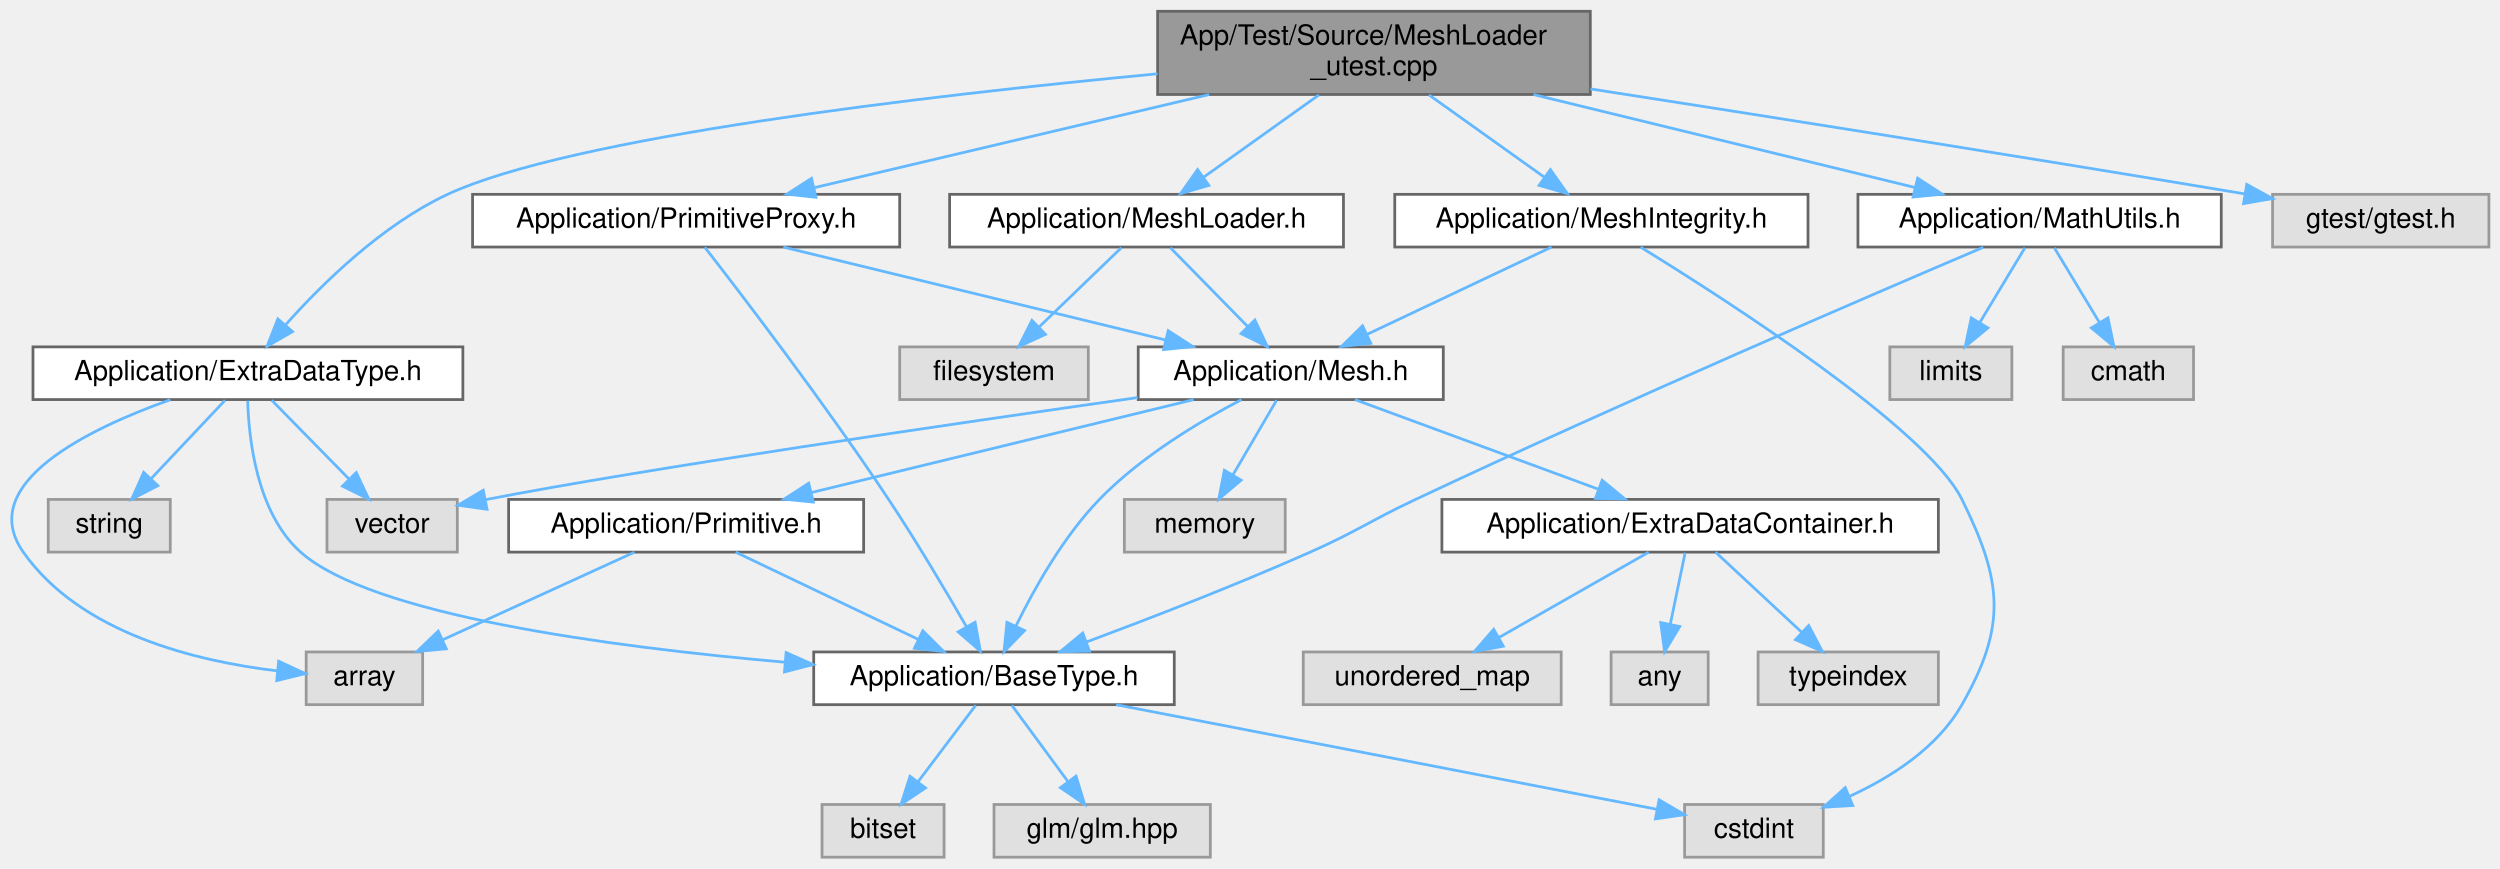
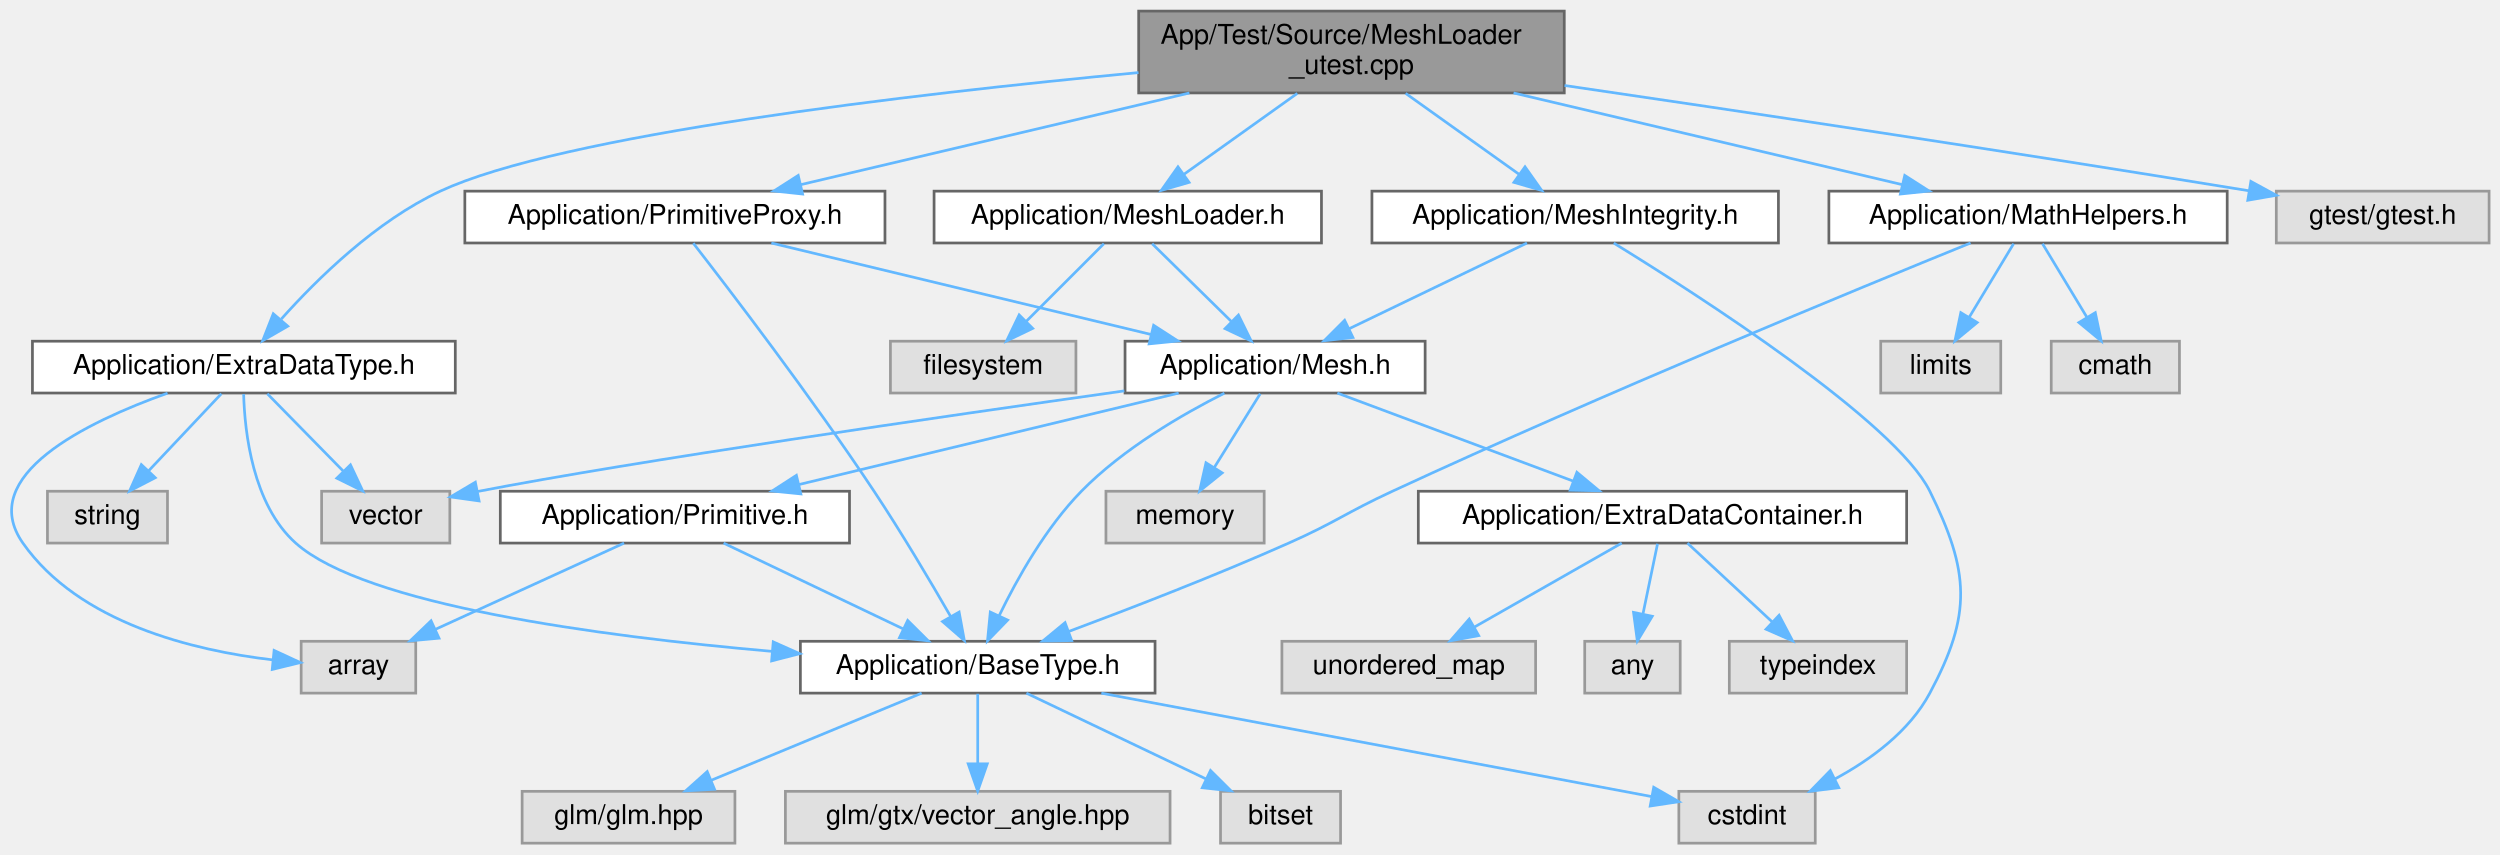
- <svg xmlns="http://www.w3.org/2000/svg" xmlns:xlink="http://www.w3.org/1999/xlink" width="901pt" height="313pt" viewBox="0.00 0.00 901.39 313.00">
+ <svg xmlns="http://www.w3.org/2000/svg" xmlns:xlink="http://www.w3.org/1999/xlink" width="916pt" height="313pt" viewBox="0.00 0.00 916.39 313.00">
  <g id="graph0" class="graph" transform="scale(1 1) rotate(0) translate(4 309)">
    <g id="Node000001" class="node">
      <g id="a_Node000001">
        <a xlink:title=" ">
          <polygon fill="#999999" stroke="#666666" points="569.39,-305 413.39,-305 413.39,-275 569.39,-275 569.39,-305" />
          <text text-anchor="start" x="421.39" y="-293" font-family="Helvetica,sans-Serif" font-size="10.00">App/Test/Source/MeshLoader</text>
          <text text-anchor="middle" x="491.39" y="-282" font-family="Helvetica,sans-Serif" font-size="10.00">_utest.cpp</text>
        </a>
      </g>
    </g>
    <g id="Node000002" class="node">
      <g id="a_Node000002">
        <a xlink:href="ExtraDataType_8h.html" target="_top" xlink:title=" ">
          <polygon fill="white" stroke="#666666" points="162.89,-184 7.89,-184 7.89,-165 162.89,-165 162.89,-184" />
          <text text-anchor="middle" x="85.39" y="-172" font-family="Helvetica,sans-Serif" font-size="10.00">Application/ExtraDataType.h</text>
        </a>
      </g>
    </g>
    <g id="edge1_Node000001_Node000002" class="edge">
      <g id="a_edge1_Node000001_Node000002">
        <a xlink:title=" ">
          <path fill="none" stroke="#63b8ff" d="M413.32,-282.46C329.24,-274.51 201.58,-259.57 157.39,-239 133.9,-228.06 112.39,-206.99 99.11,-192.12" />
          <polygon fill="#63b8ff" stroke="#63b8ff" points="101.48,-189.5 92.3,-184.21 96.17,-194.07 101.48,-189.5" />
        </a>
      </g>
    </g>
-     <g id="Node000010" class="node">
-       <g id="a_Node000010">
-         <a xlink:href="MathUtils_8h.html" target="_top" xlink:title=" ">
-           <polygon fill="white" stroke="#666666" points="796.89,-239 665.89,-239 665.89,-220 796.89,-220 796.89,-239" />
-           <text text-anchor="middle" x="731.39" y="-227" font-family="Helvetica,sans-Serif" font-size="10.00">Application/MathUtils.h</text>
-         </a>
-       </g>
-     </g>
-     <g id="edge9_Node000001_Node000010" class="edge">
-       <g id="a_edge9_Node000001_Node000010">
-         <a xlink:title=" ">
-           <path fill="none" stroke="#63b8ff" d="M548.88,-274.99C591.02,-264.72 647.42,-250.97 686.32,-241.49" />
-           <polygon fill="#63b8ff" stroke="#63b8ff" points="687.42,-244.82 696.3,-239.05 685.76,-238.02 687.42,-244.82" />
-         </a>
-       </g>
-     </g>
-     <g id="Node000013" class="node">
-       <g id="a_Node000013">
+     <g id="Node000011" class="node">
+       <g id="a_Node000011">
+         <a xlink:href="MathHelpers_8h.html" target="_top" xlink:title=" ">
+           <polygon fill="white" stroke="#666666" points="812.39,-239 666.39,-239 666.39,-220 812.39,-220 812.39,-239" />
+           <text text-anchor="middle" x="739.39" y="-227" font-family="Helvetica,sans-Serif" font-size="10.00">Application/MathHelpers.h</text>
+         </a>
+       </g>
+     </g>
+     <g id="edge10_Node000001_Node000011" class="edge">
+       <g id="a_edge10_Node000001_Node000011">
+         <a xlink:title=" ">
+           <path fill="none" stroke="#63b8ff" d="M550.8,-274.99C594.52,-264.67 653.12,-250.85 693.33,-241.37" />
+           <polygon fill="#63b8ff" stroke="#63b8ff" points="694.2,-244.76 703.13,-239.05 692.6,-237.94 694.2,-244.76" />
+         </a>
+       </g>
+     </g>
+     <g id="Node000014" class="node">
+       <g id="a_Node000014">
        <a xlink:href="MeshIntegrity_8h.html" target="_top" xlink:title=" ">
          <polygon fill="white" stroke="#666666" points="647.89,-239 498.89,-239 498.89,-220 647.89,-220 647.89,-239" />
          <text text-anchor="middle" x="573.39" y="-227" font-family="Helvetica,sans-Serif" font-size="10.00">Application/MeshIntegrity.h</text>
        </a>
      </g>
    </g>
-     <g id="edge13_Node000001_Node000013" class="edge">
-       <g id="a_edge13_Node000001_Node000013">
+     <g id="edge14_Node000001_Node000014" class="edge">
+       <g id="a_edge14_Node000001_Node000014">
        <a xlink:title=" ">
          <path fill="none" stroke="#63b8ff" d="M511.24,-274.84C523.88,-265.83 540.2,-254.18 552.94,-245.09" />
          <polygon fill="#63b8ff" stroke="#63b8ff" points="555,-247.92 561.11,-239.27 550.93,-242.22 555,-247.92" />
        </a>
      </g>
    </g>
-     <g id="Node000021" class="node">
-       <g id="a_Node000021">
+     <g id="Node000022" class="node">
+       <g id="a_Node000022">
        <a xlink:href="MeshLoader_8h.html" target="_top" xlink:title=" ">
          <polygon fill="white" stroke="#666666" points="480.39,-239 338.39,-239 338.39,-220 480.39,-220 480.39,-239" />
          <text text-anchor="middle" x="409.39" y="-227" font-family="Helvetica,sans-Serif" font-size="10.00">Application/MeshLoader.h</text>
        </a>
      </g>
    </g>
-     <g id="edge26_Node000001_Node000021" class="edge">
-       <g id="a_edge26_Node000001_Node000021">
+     <g id="edge27_Node000001_Node000022" class="edge">
+       <g id="a_edge27_Node000001_Node000022">
        <a xlink:title=" ">
          <path fill="none" stroke="#63b8ff" d="M471.54,-274.84C458.91,-265.83 442.59,-254.18 429.85,-245.09" />
          <polygon fill="#63b8ff" stroke="#63b8ff" points="431.86,-242.22 421.68,-239.27 427.79,-247.92 431.86,-242.22" />
        </a>
      </g>
    </g>
-     <g id="Node000023" class="node">
-       <g id="a_Node000023">
+     <g id="Node000024" class="node">
+       <g id="a_Node000024">
        <a xlink:href="PrimitiveProxy_8h.html" target="_top" xlink:title=" ">
          <polygon fill="white" stroke="#666666" points="320.39,-239 166.39,-239 166.39,-220 320.39,-220 320.39,-239" />
          <text text-anchor="middle" x="243.39" y="-227" font-family="Helvetica,sans-Serif" font-size="10.00">Application/PrimitiveProxy.h</text>
        </a>
      </g>
    </g>
-     <g id="edge29_Node000001_Node000023" class="edge">
-       <g id="a_edge29_Node000001_Node000023">
+     <g id="edge30_Node000001_Node000024" class="edge">
+       <g id="a_edge30_Node000001_Node000024">
        <a xlink:title=" ">
          <path fill="none" stroke="#63b8ff" d="M431.99,-274.99C388.27,-264.67 329.67,-250.85 289.46,-241.37" />
          <polygon fill="#63b8ff" stroke="#63b8ff" points="290.19,-237.94 279.66,-239.05 288.59,-244.76 290.19,-237.94" />
        </a>
      </g>
    </g>
-     <g id="Node000024" class="node">
-       <g id="a_Node000024">
-         <a xlink:title=" ">
-           <polygon fill="#e0e0e0" stroke="#999999" points="893.39,-239 815.39,-239 815.39,-220 893.39,-220 893.39,-239" />
-           <text text-anchor="middle" x="854.39" y="-227" font-family="Helvetica,sans-Serif" font-size="10.00">gtest/gtest.h</text>
-         </a>
-       </g>
-     </g>
-     <g id="edge32_Node000001_Node000024" class="edge">
-       <g id="a_edge32_Node000001_Node000024">
-         <a xlink:title=" ">
-           <path fill="none" stroke="#63b8ff" d="M569.45,-277.01C630.87,-267.48 718.89,-253.62 805.38,-239.15" />
-           <polygon fill="#63b8ff" stroke="#63b8ff" points="806.09,-242.58 815.37,-237.47 804.93,-235.67 806.09,-242.58" />
+     <g id="Node000025" class="node">
+       <g id="a_Node000025">
+         <a xlink:title=" ">
+           <polygon fill="#e0e0e0" stroke="#999999" points="908.39,-239 830.39,-239 830.39,-220 908.39,-220 908.39,-239" />
+           <text text-anchor="middle" x="869.39" y="-227" font-family="Helvetica,sans-Serif" font-size="10.00">gtest/gtest.h</text>
+         </a>
+       </g>
+     </g>
+     <g id="edge33_Node000001_Node000025" class="edge">
+       <g id="a_edge33_Node000001_Node000025">
+         <a xlink:title=" ">
+           <path fill="none" stroke="#63b8ff" d="M569.49,-277.73C634.06,-268.28 728.42,-254.17 820.34,-239.14" />
+           <polygon fill="#63b8ff" stroke="#63b8ff" points="821.07,-242.57 830.38,-237.49 819.94,-235.66 821.07,-242.57" />
        </a>
      </g>
    </g>
    <g id="Node000003" class="node">
      <g id="a_Node000003">
        <a xlink:href="BaseType_8h.html" target="_top" xlink:title=" ">
          <polygon fill="white" stroke="#666666" points="419.39,-74 289.39,-74 289.39,-55 419.39,-55 419.39,-74" />
          <text text-anchor="middle" x="354.39" y="-62" font-family="Helvetica,sans-Serif" font-size="10.00">Application/BaseType.h</text>
        </a>
      </g>
    </g>
    <g id="edge2_Node000002_Node000003" class="edge">
      <g id="a_edge2_Node000002_Node000003">
        <a xlink:title=" ">
          <path fill="none" stroke="#63b8ff" d="M85.31,-164.6C85.69,-150.73 88.59,-124.09 104.39,-110 129.73,-87.41 215.07,-75.89 279.04,-70.3" />
          <polygon fill="#63b8ff" stroke="#63b8ff" points="279.44,-73.78 289.11,-69.46 278.85,-66.81 279.44,-73.78" />
        </a>
      </g>
    </g>
+     <g id="Node000008" class="node">
+       <g id="a_Node000008">
+         <a xlink:title=" ">
+           <polygon fill="#e0e0e0" stroke="#999999" points="148.39,-74 106.39,-74 106.39,-55 148.39,-55 148.39,-74" />
+           <text text-anchor="middle" x="127.39" y="-62" font-family="Helvetica,sans-Serif" font-size="10.00">array</text>
+         </a>
+       </g>
+     </g>
+     <g id="edge7_Node000002_Node000008" class="edge">
+       <g id="a_edge7_Node000002_Node000008">
+         <a xlink:title=" ">
+           <path fill="none" stroke="#63b8ff" d="M57.41,-164.95C27.66,-154.36 -12.9,-134.65 4.39,-110 24.96,-80.7 66.84,-70.61 95.98,-67.18" />
+           <polygon fill="#63b8ff" stroke="#63b8ff" points="96.47,-70.65 106.08,-66.2 95.79,-63.68 96.47,-70.65" />
+         </a>
+       </g>
+     </g>
+     <g id="Node000009" class="node">
+       <g id="a_Node000009">
+         <a xlink:title=" ">
+           <polygon fill="#e0e0e0" stroke="#999999" points="57.39,-129 13.39,-129 13.39,-110 57.39,-110 57.39,-129" />
+           <text text-anchor="middle" x="35.39" y="-117" font-family="Helvetica,sans-Serif" font-size="10.00">string</text>
+         </a>
+       </g>
+     </g>
+     <g id="edge8_Node000002_Node000009" class="edge">
+       <g id="a_edge8_Node000002_Node000009">
+         <a xlink:title=" ">
+           <path fill="none" stroke="#63b8ff" d="M77.14,-164.75C69.93,-157.11 59.29,-145.82 50.55,-136.56" />
+           <polygon fill="#63b8ff" stroke="#63b8ff" points="52.91,-133.96 43.5,-129.09 47.81,-138.76 52.91,-133.96" />
+         </a>
+       </g>
+     </g>
+     <g id="Node000010" class="node">
+       <g id="a_Node000010">
+         <a xlink:title=" ">
+           <polygon fill="#e0e0e0" stroke="#999999" points="160.89,-129 113.89,-129 113.89,-110 160.89,-110 160.89,-129" />
+           <text text-anchor="middle" x="137.39" y="-117" font-family="Helvetica,sans-Serif" font-size="10.00">vector</text>
+         </a>
+       </g>
+     </g>
+     <g id="edge9_Node000002_Node000010" class="edge">
+       <g id="a_edge9_Node000002_Node000010">
+         <a xlink:title=" ">
+           <path fill="none" stroke="#63b8ff" d="M93.98,-164.75C101.55,-157.03 112.77,-145.6 121.91,-136.28" />
+           <polygon fill="#63b8ff" stroke="#63b8ff" points="124.46,-138.68 128.97,-129.09 119.47,-133.78 124.46,-138.68" />
+         </a>
+       </g>
+     </g>
+     <g id="Node000004" class="node">
+       <g id="a_Node000004">
+         <a xlink:title=" ">
+           <polygon fill="#e0e0e0" stroke="#999999" points="265.39,-19 187.39,-19 187.39,0 265.39,0 265.39,-19" />
+           <text text-anchor="middle" x="226.39" y="-7" font-family="Helvetica,sans-Serif" font-size="10.00">glm/glm.hpp</text>
+         </a>
+       </g>
+     </g>
+     <g id="edge3_Node000003_Node000004" class="edge">
+       <g id="a_edge3_Node000003_Node000004">
+         <a xlink:title=" ">
+           <path fill="none" stroke="#63b8ff" d="M333.83,-54.98C312.96,-46.34 280.42,-32.87 256.62,-23.02" />
+           <polygon fill="#63b8ff" stroke="#63b8ff" points="257.91,-19.76 247.33,-19.17 255.23,-26.23 257.91,-19.76" />
+         </a>
+       </g>
+     </g>
+     <g id="Node000005" class="node">
+       <g id="a_Node000005">
+         <a xlink:title=" ">
+           <polygon fill="#e0e0e0" stroke="#999999" points="424.89,-19 283.89,-19 283.89,0 424.89,0 424.89,-19" />
+           <text text-anchor="middle" x="354.39" y="-7" font-family="Helvetica,sans-Serif" font-size="10.00">glm/gtx/vector_angle.hpp</text>
+         </a>
+       </g>
+     </g>
+     <g id="edge4_Node000003_Node000005" class="edge">
+       <g id="a_edge4_Node000003_Node000005">
+         <a xlink:title=" ">
+           <path fill="none" stroke="#63b8ff" d="M354.39,-54.75C354.39,-47.8 354.39,-37.85 354.39,-29.13" />
+           <polygon fill="#63b8ff" stroke="#63b8ff" points="357.89,-29.09 354.39,-19.09 350.89,-29.09 357.89,-29.09" />
+         </a>
+       </g>
+     </g>
+     <g id="Node000006" class="node">
+       <g id="a_Node000006">
+         <a xlink:title=" ">
+           <polygon fill="#e0e0e0" stroke="#999999" points="487.39,-19 443.39,-19 443.39,0 487.39,0 487.39,-19" />
+           <text text-anchor="middle" x="465.39" y="-7" font-family="Helvetica,sans-Serif" font-size="10.00">bitset</text>
+         </a>
+       </g>
+     </g>
+     <g id="edge5_Node000003_Node000006" class="edge">
+       <g id="a_edge5_Node000003_Node000006">
+         <a xlink:title=" ">
+           <path fill="none" stroke="#63b8ff" d="M372.23,-54.98C390,-46.5 417.54,-33.35 438.07,-23.54" />
+           <polygon fill="#63b8ff" stroke="#63b8ff" points="439.72,-26.64 447.24,-19.17 436.7,-20.32 439.72,-26.64" />
+         </a>
+       </g>
+     </g>
    <g id="Node000007" class="node">
      <g id="a_Node000007">
        <a xlink:title=" ">
-           <polygon fill="#e0e0e0" stroke="#999999" points="148.39,-74 106.39,-74 106.39,-55 148.39,-55 148.39,-74" />
-           <text text-anchor="middle" x="127.39" y="-62" font-family="Helvetica,sans-Serif" font-size="10.00">array</text>
-         </a>
-       </g>
-     </g>
-     <g id="edge6_Node000002_Node000007" class="edge">
-       <g id="a_edge6_Node000002_Node000007">
-         <a xlink:title=" ">
-           <path fill="none" stroke="#63b8ff" d="M57.41,-164.95C27.66,-154.36 -12.9,-134.65 4.39,-110 24.96,-80.7 66.84,-70.61 95.98,-67.18" />
-           <polygon fill="#63b8ff" stroke="#63b8ff" points="96.47,-70.65 106.08,-66.2 95.79,-63.68 96.47,-70.65" />
-         </a>
-       </g>
-     </g>
-     <g id="Node000008" class="node">
-       <g id="a_Node000008">
-         <a xlink:title=" ">
-           <polygon fill="#e0e0e0" stroke="#999999" points="57.39,-129 13.39,-129 13.39,-110 57.39,-110 57.39,-129" />
-           <text text-anchor="middle" x="35.39" y="-117" font-family="Helvetica,sans-Serif" font-size="10.00">string</text>
-         </a>
-       </g>
-     </g>
-     <g id="edge7_Node000002_Node000008" class="edge">
-       <g id="a_edge7_Node000002_Node000008">
-         <a xlink:title=" ">
-           <path fill="none" stroke="#63b8ff" d="M77.14,-164.75C69.93,-157.11 59.29,-145.82 50.55,-136.56" />
-           <polygon fill="#63b8ff" stroke="#63b8ff" points="52.91,-133.96 43.5,-129.09 47.81,-138.76 52.91,-133.96" />
-         </a>
-       </g>
-     </g>
-     <g id="Node000009" class="node">
-       <g id="a_Node000009">
-         <a xlink:title=" ">
-           <polygon fill="#e0e0e0" stroke="#999999" points="160.89,-129 113.89,-129 113.89,-110 160.89,-110 160.89,-129" />
-           <text text-anchor="middle" x="137.39" y="-117" font-family="Helvetica,sans-Serif" font-size="10.00">vector</text>
-         </a>
-       </g>
-     </g>
-     <g id="edge8_Node000002_Node000009" class="edge">
-       <g id="a_edge8_Node000002_Node000009">
-         <a xlink:title=" ">
-           <path fill="none" stroke="#63b8ff" d="M93.98,-164.75C101.55,-157.03 112.77,-145.6 121.91,-136.28" />
-           <polygon fill="#63b8ff" stroke="#63b8ff" points="124.46,-138.68 128.97,-129.09 119.47,-133.78 124.46,-138.68" />
-         </a>
-       </g>
-     </g>
-     <g id="Node000004" class="node">
-       <g id="a_Node000004">
-         <a xlink:title=" ">
-           <polygon fill="#e0e0e0" stroke="#999999" points="432.39,-19 354.39,-19 354.39,0 432.39,0 432.39,-19" />
-           <text text-anchor="middle" x="393.39" y="-7" font-family="Helvetica,sans-Serif" font-size="10.00">glm/glm.hpp</text>
-         </a>
-       </g>
-     </g>
-     <g id="edge3_Node000003_Node000004" class="edge">
-       <g id="a_edge3_Node000003_Node000004">
-         <a xlink:title=" ">
-           <path fill="none" stroke="#63b8ff" d="M360.83,-54.75C366.29,-47.34 374.26,-36.5 380.95,-27.41" />
-           <polygon fill="#63b8ff" stroke="#63b8ff" points="383.97,-29.22 387.07,-19.09 378.33,-25.07 383.97,-29.22" />
-         </a>
-       </g>
-     </g>
-     <g id="Node000005" class="node">
-       <g id="a_Node000005">
-         <a xlink:title=" ">
-           <polygon fill="#e0e0e0" stroke="#999999" points="336.39,-19 292.39,-19 292.39,0 336.39,0 336.39,-19" />
-           <text text-anchor="middle" x="314.39" y="-7" font-family="Helvetica,sans-Serif" font-size="10.00">bitset</text>
-         </a>
-       </g>
-     </g>
-     <g id="edge4_Node000003_Node000005" class="edge">
-       <g id="a_edge4_Node000003_Node000005">
-         <a xlink:title=" ">
-           <path fill="none" stroke="#63b8ff" d="M347.79,-54.75C342.14,-47.26 333.85,-36.28 326.94,-27.13" />
-           <polygon fill="#63b8ff" stroke="#63b8ff" points="329.69,-24.96 320.88,-19.09 324.11,-29.18 329.69,-24.96" />
-         </a>
-       </g>
-     </g>
-     <g id="Node000006" class="node">
-       <g id="a_Node000006">
-         <a xlink:title=" ">
-           <polygon fill="#e0e0e0" stroke="#999999" points="653.39,-19 603.39,-19 603.39,0 653.39,0 653.39,-19" />
-           <text text-anchor="middle" x="628.39" y="-7" font-family="Helvetica,sans-Serif" font-size="10.00">cstdint</text>
-         </a>
-       </g>
-     </g>
-     <g id="edge5_Node000003_Node000006" class="edge">
-       <g id="a_edge5_Node000003_Node000006">
-         <a xlink:title=" ">
-           <path fill="none" stroke="#63b8ff" d="M398.42,-54.98C452.65,-44.49 543.69,-26.88 593.4,-17.27" />
-           <polygon fill="#63b8ff" stroke="#63b8ff" points="594.2,-20.68 603.35,-15.34 592.87,-13.81 594.2,-20.68" />
-         </a>
-       </g>
-     </g>
-     <g id="edge10_Node000010_Node000003" class="edge">
-       <g id="a_edge10_Node000010_Node000003">
-         <a xlink:title=" ">
-           <path fill="none" stroke="#63b8ff" d="M711.08,-219.9C671.45,-203.04 581.17,-164.2 506.39,-129 489.31,-120.96 485.65,-117.66 468.39,-110 441.67,-98.13 410.73,-86.16 387.83,-77.63" />
+           <polygon fill="#e0e0e0" stroke="#999999" points="661.39,-19 611.39,-19 611.39,0 661.39,0 661.39,-19" />
+           <text text-anchor="middle" x="636.39" y="-7" font-family="Helvetica,sans-Serif" font-size="10.00">cstdint</text>
+         </a>
+       </g>
+     </g>
+     <g id="edge6_Node000003_Node000007" class="edge">
+       <g id="a_edge6_Node000003_Node000007">
+         <a xlink:title=" ">
+           <path fill="none" stroke="#63b8ff" d="M399.7,-54.98C455.93,-44.42 550.59,-26.63 601.49,-17.06" />
+           <polygon fill="#63b8ff" stroke="#63b8ff" points="602.18,-20.49 611.37,-15.2 600.89,-13.61 602.18,-20.49" />
+         </a>
+       </g>
+     </g>
+     <g id="edge11_Node000011_Node000003" class="edge">
+       <g id="a_edge11_Node000011_Node000003">
+         <a xlink:title=" ">
+           <path fill="none" stroke="#63b8ff" d="M718.32,-220C677.23,-203.31 583.63,-164.76 506.39,-129 489.26,-121.07 485.65,-117.66 468.39,-110 441.67,-98.13 410.73,-86.16 387.83,-77.63" />
          <polygon fill="#63b8ff" stroke="#63b8ff" points="388.83,-74.27 378.23,-74.08 386.4,-80.83 388.83,-74.27" />
-         </a>
-       </g>
-     </g>
-     <g id="Node000011" class="node">
-       <g id="a_Node000011">
-         <a xlink:title=" ">
-           <polygon fill="#e0e0e0" stroke="#999999" points="786.89,-184 739.89,-184 739.89,-165 786.89,-165 786.89,-184" />
-           <text text-anchor="middle" x="763.39" y="-172" font-family="Helvetica,sans-Serif" font-size="10.00">cmath</text>
-         </a>
-       </g>
-     </g>
-     <g id="edge11_Node000010_Node000011" class="edge">
-       <g id="a_edge11_Node000010_Node000011">
-         <a xlink:title=" ">
-           <path fill="none" stroke="#63b8ff" d="M736.68,-219.75C741.11,-212.42 747.56,-201.73 753.01,-192.7" />
-           <polygon fill="#63b8ff" stroke="#63b8ff" points="756.04,-194.46 758.21,-184.09 750.04,-190.84 756.04,-194.46" />
        </a>
      </g>
    </g>
    <g id="Node000012" class="node">
      <g id="a_Node000012">
        <a xlink:title=" ">
-           <polygon fill="#e0e0e0" stroke="#999999" points="721.39,-184 677.39,-184 677.39,-165 721.39,-165 721.39,-184" />
-           <text text-anchor="middle" x="699.39" y="-172" font-family="Helvetica,sans-Serif" font-size="10.00">limits</text>
-         </a>
-       </g>
-     </g>
-     <g id="edge12_Node000010_Node000012" class="edge">
-       <g id="a_edge12_Node000010_Node000012">
-         <a xlink:title=" ">
-           <path fill="none" stroke="#63b8ff" d="M726.11,-219.75C721.68,-212.42 715.23,-201.73 709.78,-192.7" />
-           <polygon fill="#63b8ff" stroke="#63b8ff" points="712.75,-190.84 704.58,-184.09 706.75,-194.46 712.75,-190.84" />
-         </a>
-       </g>
-     </g>
-     <g id="edge25_Node000013_Node000006" class="edge">
-       <g id="a_edge25_Node000013_Node000006">
-         <a xlink:title=" ">
-           <path fill="none" stroke="#63b8ff" d="M587.53,-219.96C618.54,-200.88 690.81,-154.48 703.39,-129 717.96,-99.51 719.67,-83.58 703.39,-55 694.58,-39.53 678.04,-28.88 662.73,-21.89" />
-           <polygon fill="#63b8ff" stroke="#63b8ff" points="664.01,-18.63 653.44,-18 661.31,-25.09 664.01,-18.63" />
-         </a>
-       </g>
-     </g>
-     <g id="Node000014" class="node">
-       <g id="a_Node000014">
-         <a xlink:href="Mesh_8h.html" target="_top" xlink:title=" ">
-           <polygon fill="white" stroke="#666666" points="516.39,-184 406.39,-184 406.39,-165 516.39,-165 516.39,-184" />
-           <text text-anchor="middle" x="461.39" y="-172" font-family="Helvetica,sans-Serif" font-size="10.00">Application/Mesh.h</text>
-         </a>
-       </g>
-     </g>
-     <g id="edge14_Node000013_Node000014" class="edge">
-       <g id="a_edge14_Node000013_Node000014">
-         <a xlink:title=" ">
-           <path fill="none" stroke="#63b8ff" d="M555.4,-219.98C537.46,-211.5 509.68,-198.35 488.96,-188.54" />
-           <polygon fill="#63b8ff" stroke="#63b8ff" points="490.25,-185.28 479.72,-184.17 487.26,-191.61 490.25,-185.28" />
-         </a>
-       </g>
-     </g>
-     <g id="edge15_Node000014_Node000003" class="edge">
-       <g id="a_edge15_Node000014_Node000003">
-         <a xlink:title=" ">
-           <path fill="none" stroke="#63b8ff" d="M443.64,-164.99C428.67,-157.17 407.36,-144.47 392.39,-129 379.44,-115.61 368.97,-97.01 362.32,-83.4" />
-           <polygon fill="#63b8ff" stroke="#63b8ff" points="365.4,-81.72 358.01,-74.14 359.06,-84.68 365.4,-81.72" />
-         </a>
-       </g>
-     </g>
-     <g id="edge24_Node000014_Node000009" class="edge">
-       <g id="a_edge24_Node000014_Node000009">
-         <a xlink:title=" ">
-           <path fill="none" stroke="#63b8ff" d="M406.2,-165.73C338.97,-156.17 228.28,-140.03 171.14,-128.93" />
-           <polygon fill="#63b8ff" stroke="#63b8ff" points="171.61,-125.45 161.12,-126.91 170.24,-132.31 171.61,-125.45" />
+           <polygon fill="#e0e0e0" stroke="#999999" points="794.89,-184 747.89,-184 747.89,-165 794.89,-165 794.89,-184" />
+           <text text-anchor="middle" x="771.39" y="-172" font-family="Helvetica,sans-Serif" font-size="10.00">cmath</text>
+         </a>
+       </g>
+     </g>
+     <g id="edge12_Node000011_Node000012" class="edge">
+       <g id="a_edge12_Node000011_Node000012">
+         <a xlink:title=" ">
+           <path fill="none" stroke="#63b8ff" d="M744.68,-219.75C749.11,-212.42 755.56,-201.73 761.01,-192.7" />
+           <polygon fill="#63b8ff" stroke="#63b8ff" points="764.04,-194.46 766.21,-184.09 758.04,-190.84 764.04,-194.46" />
+         </a>
+       </g>
+     </g>
+     <g id="Node000013" class="node">
+       <g id="a_Node000013">
+         <a xlink:title=" ">
+           <polygon fill="#e0e0e0" stroke="#999999" points="729.39,-184 685.39,-184 685.39,-165 729.39,-165 729.39,-184" />
+           <text text-anchor="middle" x="707.39" y="-172" font-family="Helvetica,sans-Serif" font-size="10.00">limits</text>
+         </a>
+       </g>
+     </g>
+     <g id="edge13_Node000011_Node000013" class="edge">
+       <g id="a_edge13_Node000011_Node000013">
+         <a xlink:title=" ">
+           <path fill="none" stroke="#63b8ff" d="M734.11,-219.75C729.68,-212.42 723.23,-201.73 717.78,-192.7" />
+           <polygon fill="#63b8ff" stroke="#63b8ff" points="720.75,-190.84 712.58,-184.09 714.75,-194.46 720.75,-190.84" />
+         </a>
+       </g>
+     </g>
+     <g id="edge26_Node000014_Node000007" class="edge">
+       <g id="a_edge26_Node000014_Node000007">
+         <a xlink:title=" ">
+           <path fill="none" stroke="#63b8ff" d="M587.53,-219.96C618.54,-200.88 690.81,-154.48 703.39,-129 717.96,-99.51 718.94,-83.98 703.39,-55 695.89,-41 681.82,-30.66 668.51,-23.48" />
+           <polygon fill="#63b8ff" stroke="#63b8ff" points="670.02,-20.33 659.51,-19.02 666.91,-26.6 670.02,-20.33" />
        </a>
      </g>
    </g>
    <g id="Node000015" class="node">
      <g id="a_Node000015">
+         <a xlink:href="Mesh_8h.html" target="_top" xlink:title=" ">
+           <polygon fill="white" stroke="#666666" points="518.39,-184 408.39,-184 408.39,-165 518.39,-165 518.39,-184" />
+           <text text-anchor="middle" x="463.39" y="-172" font-family="Helvetica,sans-Serif" font-size="10.00">Application/Mesh.h</text>
+         </a>
+       </g>
+     </g>
+     <g id="edge15_Node000014_Node000015" class="edge">
+       <g id="a_edge15_Node000014_Node000015">
+         <a xlink:title=" ">
+           <path fill="none" stroke="#63b8ff" d="M555.72,-219.98C538.11,-211.5 510.82,-198.35 490.47,-188.54" />
+           <polygon fill="#63b8ff" stroke="#63b8ff" points="491.92,-185.36 481.39,-184.17 488.88,-191.66 491.92,-185.36" />
+         </a>
+       </g>
+     </g>
+     <g id="edge16_Node000015_Node000003" class="edge">
+       <g id="a_edge16_Node000015_Node000003">
+         <a xlink:title=" ">
+           <path fill="none" stroke="#63b8ff" d="M444.81,-164.95C429.42,-157.19 407.66,-144.59 392.39,-129 379.36,-115.69 368.89,-97.08 362.28,-83.45" />
+           <polygon fill="#63b8ff" stroke="#63b8ff" points="365.36,-81.77 357.98,-74.16 359,-84.71 365.36,-81.77" />
+         </a>
+       </g>
+     </g>
+     <g id="edge25_Node000015_Node000010" class="edge">
+       <g id="a_edge25_Node000015_Node000010">
+         <a xlink:title=" ">
+           <path fill="none" stroke="#63b8ff" d="M408.13,-165.79C340.47,-156.24 228.77,-140.08 171.21,-128.94" />
+           <polygon fill="#63b8ff" stroke="#63b8ff" points="171.61,-125.45 161.12,-126.92 170.24,-132.31 171.61,-125.45" />
+         </a>
+       </g>
+     </g>
+     <g id="Node000016" class="node">
+       <g id="a_Node000016">
        <a xlink:href="ExtraDataContainer_8h.html" target="_top" xlink:title=" ">
          <polygon fill="white" stroke="#666666" points="694.89,-129 515.89,-129 515.89,-110 694.89,-110 694.89,-129" />
          <text text-anchor="middle" x="605.39" y="-117" font-family="Helvetica,sans-Serif" font-size="10.00">Application/ExtraDataContainer.h</text>
        </a>
      </g>
    </g>
-     <g id="edge16_Node000014_Node000015" class="edge">
-       <g id="a_edge16_Node000014_Node000015">
-         <a xlink:title=" ">
-           <path fill="none" stroke="#63b8ff" d="M484.53,-164.98C508.22,-156.27 545.26,-142.63 572.1,-132.75" />
-           <polygon fill="#63b8ff" stroke="#63b8ff" points="573.66,-135.91 581.84,-129.17 571.24,-129.34 573.66,-135.91" />
-         </a>
-       </g>
-     </g>
-     <g id="Node000019" class="node">
-       <g id="a_Node000019">
+     <g id="edge17_Node000015_Node000016" class="edge">
+       <g id="a_edge17_Node000015_Node000016">
+         <a xlink:title=" ">
+           <path fill="none" stroke="#63b8ff" d="M486.21,-164.98C509.57,-156.27 546.1,-142.63 572.56,-132.75" />
+           <polygon fill="#63b8ff" stroke="#63b8ff" points="574.02,-135.95 582.17,-129.17 571.57,-129.39 574.02,-135.95" />
+         </a>
+       </g>
+     </g>
+     <g id="Node000020" class="node">
+       <g id="a_Node000020">
        <a xlink:href="Primitive_8h.html" target="_top" xlink:title=" ">
          <polygon fill="white" stroke="#666666" points="307.39,-129 179.39,-129 179.39,-110 307.39,-110 307.39,-129" />
          <text text-anchor="middle" x="243.39" y="-117" font-family="Helvetica,sans-Serif" font-size="10.00">Application/Primitive.h</text>
        </a>
      </g>
    </g>
-     <g id="edge20_Node000014_Node000019" class="edge">
-       <g id="a_edge20_Node000014_Node000019">
-         <a xlink:title=" ">
-           <path fill="none" stroke="#63b8ff" d="M426.37,-164.98C388.9,-155.87 329.34,-141.4 288.42,-131.45" />
-           <polygon fill="#63b8ff" stroke="#63b8ff" points="289.24,-128.04 278.69,-129.08 287.58,-134.85 289.24,-128.04" />
-         </a>
-       </g>
-     </g>
-     <g id="Node000020" class="node">
-       <g id="a_Node000020">
+     <g id="edge21_Node000015_Node000020" class="edge">
+       <g id="a_edge21_Node000015_Node000020">
+         <a xlink:title=" ">
+           <path fill="none" stroke="#63b8ff" d="M428.05,-164.98C390.23,-155.87 330.13,-141.4 288.83,-131.45" />
+           <polygon fill="#63b8ff" stroke="#63b8ff" points="289.56,-128.02 279.02,-129.08 287.92,-134.83 289.56,-128.02" />
+         </a>
+       </g>
+     </g>
+     <g id="Node000021" class="node">
+       <g id="a_Node000021">
        <a xlink:title=" ">
          <polygon fill="#e0e0e0" stroke="#999999" points="459.39,-129 401.39,-129 401.39,-110 459.39,-110 459.39,-129" />
          <text text-anchor="middle" x="430.39" y="-117" font-family="Helvetica,sans-Serif" font-size="10.00">memory</text>
        </a>
      </g>
    </g>
-     <g id="edge23_Node000014_Node000020" class="edge">
-       <g id="a_edge23_Node000014_Node000020">
-         <a xlink:title=" ">
-           <path fill="none" stroke="#63b8ff" d="M456.28,-164.75C452.03,-157.49 445.87,-146.95 440.62,-137.98" />
-           <polygon fill="#63b8ff" stroke="#63b8ff" points="443.49,-135.95 435.42,-129.09 437.45,-139.49 443.49,-135.95" />
-         </a>
-       </g>
-     </g>
-     <g id="Node000016" class="node">
-       <g id="a_Node000016">
+     <g id="edge24_Node000015_Node000021" class="edge">
+       <g id="a_edge24_Node000015_Node000021">
+         <a xlink:title=" ">
+           <path fill="none" stroke="#63b8ff" d="M457.95,-164.75C453.38,-157.42 446.73,-146.73 441.1,-137.7" />
+           <polygon fill="#63b8ff" stroke="#63b8ff" points="444,-135.73 435.74,-129.09 438.06,-139.43 444,-135.73" />
+         </a>
+       </g>
+     </g>
+     <g id="Node000017" class="node">
+       <g id="a_Node000017">
        <a xlink:title=" ">
          <polygon fill="#e0e0e0" stroke="#999999" points="611.89,-74 576.89,-74 576.89,-55 611.89,-55 611.89,-74" />
          <text text-anchor="middle" x="594.39" y="-62" font-family="Helvetica,sans-Serif" font-size="10.00">any</text>
        </a>
      </g>
    </g>
-     <g id="edge17_Node000015_Node000016" class="edge">
-       <g id="a_edge17_Node000015_Node000016">
+     <g id="edge18_Node000016_Node000017" class="edge">
+       <g id="a_edge18_Node000016_Node000017">
        <a xlink:title=" ">
          <path fill="none" stroke="#63b8ff" d="M603.58,-109.75C602.14,-102.8 600.07,-92.85 598.26,-84.13" />
          <polygon fill="#63b8ff" stroke="#63b8ff" points="601.64,-83.17 596.18,-74.09 594.78,-84.59 601.64,-83.17" />
        </a>
      </g>
    </g>
-     <g id="Node000017" class="node">
-       <g id="a_Node000017">
+     <g id="Node000018" class="node">
+       <g id="a_Node000018">
        <a xlink:title=" ">
          <polygon fill="#e0e0e0" stroke="#999999" points="694.89,-74 629.89,-74 629.89,-55 694.89,-55 694.89,-74" />
          <text text-anchor="middle" x="662.39" y="-62" font-family="Helvetica,sans-Serif" font-size="10.00">typeindex</text>
        </a>
      </g>
    </g>
-     <g id="edge18_Node000015_Node000017" class="edge">
-       <g id="a_edge18_Node000015_Node000017">
+     <g id="edge19_Node000016_Node000018" class="edge">
+       <g id="a_edge19_Node000016_Node000018">
        <a xlink:title=" ">
          <path fill="none" stroke="#63b8ff" d="M614.55,-109.98C622.9,-102.23 635.43,-90.58 645.57,-81.14" />
          <polygon fill="#63b8ff" stroke="#63b8ff" points="648.13,-83.54 653.07,-74.17 643.36,-78.42 648.13,-83.54" />
        </a>
      </g>
    </g>
-     <g id="Node000018" class="node">
-       <g id="a_Node000018">
+     <g id="Node000019" class="node">
+       <g id="a_Node000019">
        <a xlink:title=" ">
          <polygon fill="#e0e0e0" stroke="#999999" points="558.89,-74 465.89,-74 465.89,-55 558.89,-55 558.89,-74" />
          <text text-anchor="middle" x="512.39" y="-62" font-family="Helvetica,sans-Serif" font-size="10.00">unordered_map</text>
        </a>
      </g>
    </g>
-     <g id="edge19_Node000015_Node000018" class="edge">
-       <g id="a_edge19_Node000015_Node000018">
+     <g id="edge20_Node000016_Node000019" class="edge">
+       <g id="a_edge20_Node000016_Node000019">
        <a xlink:title=" ">
          <path fill="none" stroke="#63b8ff" d="M590.45,-109.98C575.9,-101.69 553.53,-88.94 536.46,-79.22" />
          <polygon fill="#63b8ff" stroke="#63b8ff" points="538.03,-76.08 527.61,-74.17 534.56,-82.16 538.03,-76.08" />
        </a>
      </g>
    </g>
-     <g id="edge21_Node000019_Node000003" class="edge">
-       <g id="a_edge21_Node000019_Node000003">
+     <g id="edge22_Node000020_Node000003" class="edge">
+       <g id="a_edge22_Node000020_Node000003">
        <a xlink:title=" ">
          <path fill="none" stroke="#63b8ff" d="M261.23,-109.98C279,-101.5 306.54,-88.35 327.07,-78.54" />
          <polygon fill="#63b8ff" stroke="#63b8ff" points="328.72,-81.64 336.24,-74.17 325.7,-75.32 328.72,-81.64" />
        </a>
      </g>
    </g>
-     <g id="edge22_Node000019_Node000007" class="edge">
-       <g id="a_edge22_Node000019_Node000007">
+     <g id="edge23_Node000020_Node000008" class="edge">
+       <g id="a_edge23_Node000020_Node000008">
        <a xlink:title=" ">
          <path fill="none" stroke="#63b8ff" d="M224.76,-109.98C206.1,-101.46 177.14,-88.23 155.66,-78.41" />
          <polygon fill="#63b8ff" stroke="#63b8ff" points="156.92,-75.14 146.37,-74.17 154.01,-81.51 156.92,-75.14" />
        </a>
      </g>
    </g>
-     <g id="edge27_Node000021_Node000014" class="edge">
-       <g id="a_edge27_Node000021_Node000014">
-         <a xlink:title=" ">
-           <path fill="none" stroke="#63b8ff" d="M417.98,-219.75C425.55,-212.03 436.77,-200.6 445.91,-191.28" />
-           <polygon fill="#63b8ff" stroke="#63b8ff" points="448.46,-193.68 452.97,-184.09 443.47,-188.78 448.46,-193.68" />
-         </a>
-       </g>
-     </g>
-     <g id="Node000022" class="node">
-       <g id="a_Node000022">
-         <a xlink:title=" ">
-           <polygon fill="#e0e0e0" stroke="#999999" points="388.39,-184 320.39,-184 320.39,-165 388.39,-165 388.39,-184" />
-           <text text-anchor="middle" x="354.39" y="-172" font-family="Helvetica,sans-Serif" font-size="10.00">filesystem</text>
-         </a>
-       </g>
-     </g>
-     <g id="edge28_Node000021_Node000022" class="edge">
-       <g id="a_edge28_Node000021_Node000022">
-         <a xlink:title=" ">
-           <path fill="none" stroke="#63b8ff" d="M400.31,-219.75C392.3,-212.03 380.44,-200.6 370.77,-191.28" />
-           <polygon fill="#63b8ff" stroke="#63b8ff" points="372.94,-188.51 363.31,-184.09 368.08,-193.55 372.94,-188.51" />
-         </a>
-       </g>
-     </g>
-     <g id="edge30_Node000023_Node000003" class="edge">
-       <g id="a_edge30_Node000023_Node000003">
+     <g id="edge28_Node000022_Node000015" class="edge">
+       <g id="a_edge28_Node000022_Node000015">
+         <a xlink:title=" ">
+           <path fill="none" stroke="#63b8ff" d="M418.31,-219.75C426.18,-212.03 437.83,-200.6 447.31,-191.28" />
+           <polygon fill="#63b8ff" stroke="#63b8ff" points="449.96,-193.59 454.64,-184.09 445.06,-188.6 449.96,-193.59" />
+         </a>
+       </g>
+     </g>
+     <g id="Node000023" class="node">
+       <g id="a_Node000023">
+         <a xlink:title=" ">
+           <polygon fill="#e0e0e0" stroke="#999999" points="390.39,-184 322.39,-184 322.39,-165 390.39,-165 390.39,-184" />
+           <text text-anchor="middle" x="356.39" y="-172" font-family="Helvetica,sans-Serif" font-size="10.00">filesystem</text>
+         </a>
+       </g>
+     </g>
+     <g id="edge29_Node000022_Node000023" class="edge">
+       <g id="a_edge29_Node000022_Node000023">
+         <a xlink:title=" ">
+           <path fill="none" stroke="#63b8ff" d="M400.64,-219.75C392.93,-212.03 381.49,-200.6 372.18,-191.28" />
+           <polygon fill="#63b8ff" stroke="#63b8ff" points="374.53,-188.69 364.98,-184.09 369.58,-193.64 374.53,-188.69" />
+         </a>
+       </g>
+     </g>
+     <g id="edge31_Node000024_Node000003" class="edge">
+       <g id="a_edge31_Node000024_Node000003">
        <a xlink:title=" ">
          <path fill="none" stroke="#63b8ff" d="M250.12,-219.91C263.34,-202.91 293.4,-163.63 316.39,-129 326.47,-113.82 337.05,-95.97 344.48,-83.06" />
          <polygon fill="#63b8ff" stroke="#63b8ff" points="347.57,-84.71 349.48,-74.29 341.49,-81.24 347.57,-84.71" />
        </a>
      </g>
    </g>
-     <g id="edge31_Node000023_Node000014" class="edge">
-       <g id="a_edge31_Node000023_Node000014">
-         <a xlink:title=" ">
-           <path fill="none" stroke="#63b8ff" d="M278.42,-219.98C315.89,-210.87 375.45,-196.4 416.37,-186.45" />
-           <polygon fill="#63b8ff" stroke="#63b8ff" points="417.2,-189.85 426.09,-184.08 415.55,-183.04 417.2,-189.85" />
+     <g id="edge32_Node000024_Node000015" class="edge">
+       <g id="a_edge32_Node000024_Node000015">
+         <a xlink:title=" ">
+           <path fill="none" stroke="#63b8ff" d="M278.74,-219.98C316.56,-210.87 376.66,-196.4 417.96,-186.45" />
+           <polygon fill="#63b8ff" stroke="#63b8ff" points="418.87,-189.83 427.77,-184.08 417.23,-183.02 418.87,-189.83" />
        </a>
      </g>
    </g>
  </g>
</svg>
